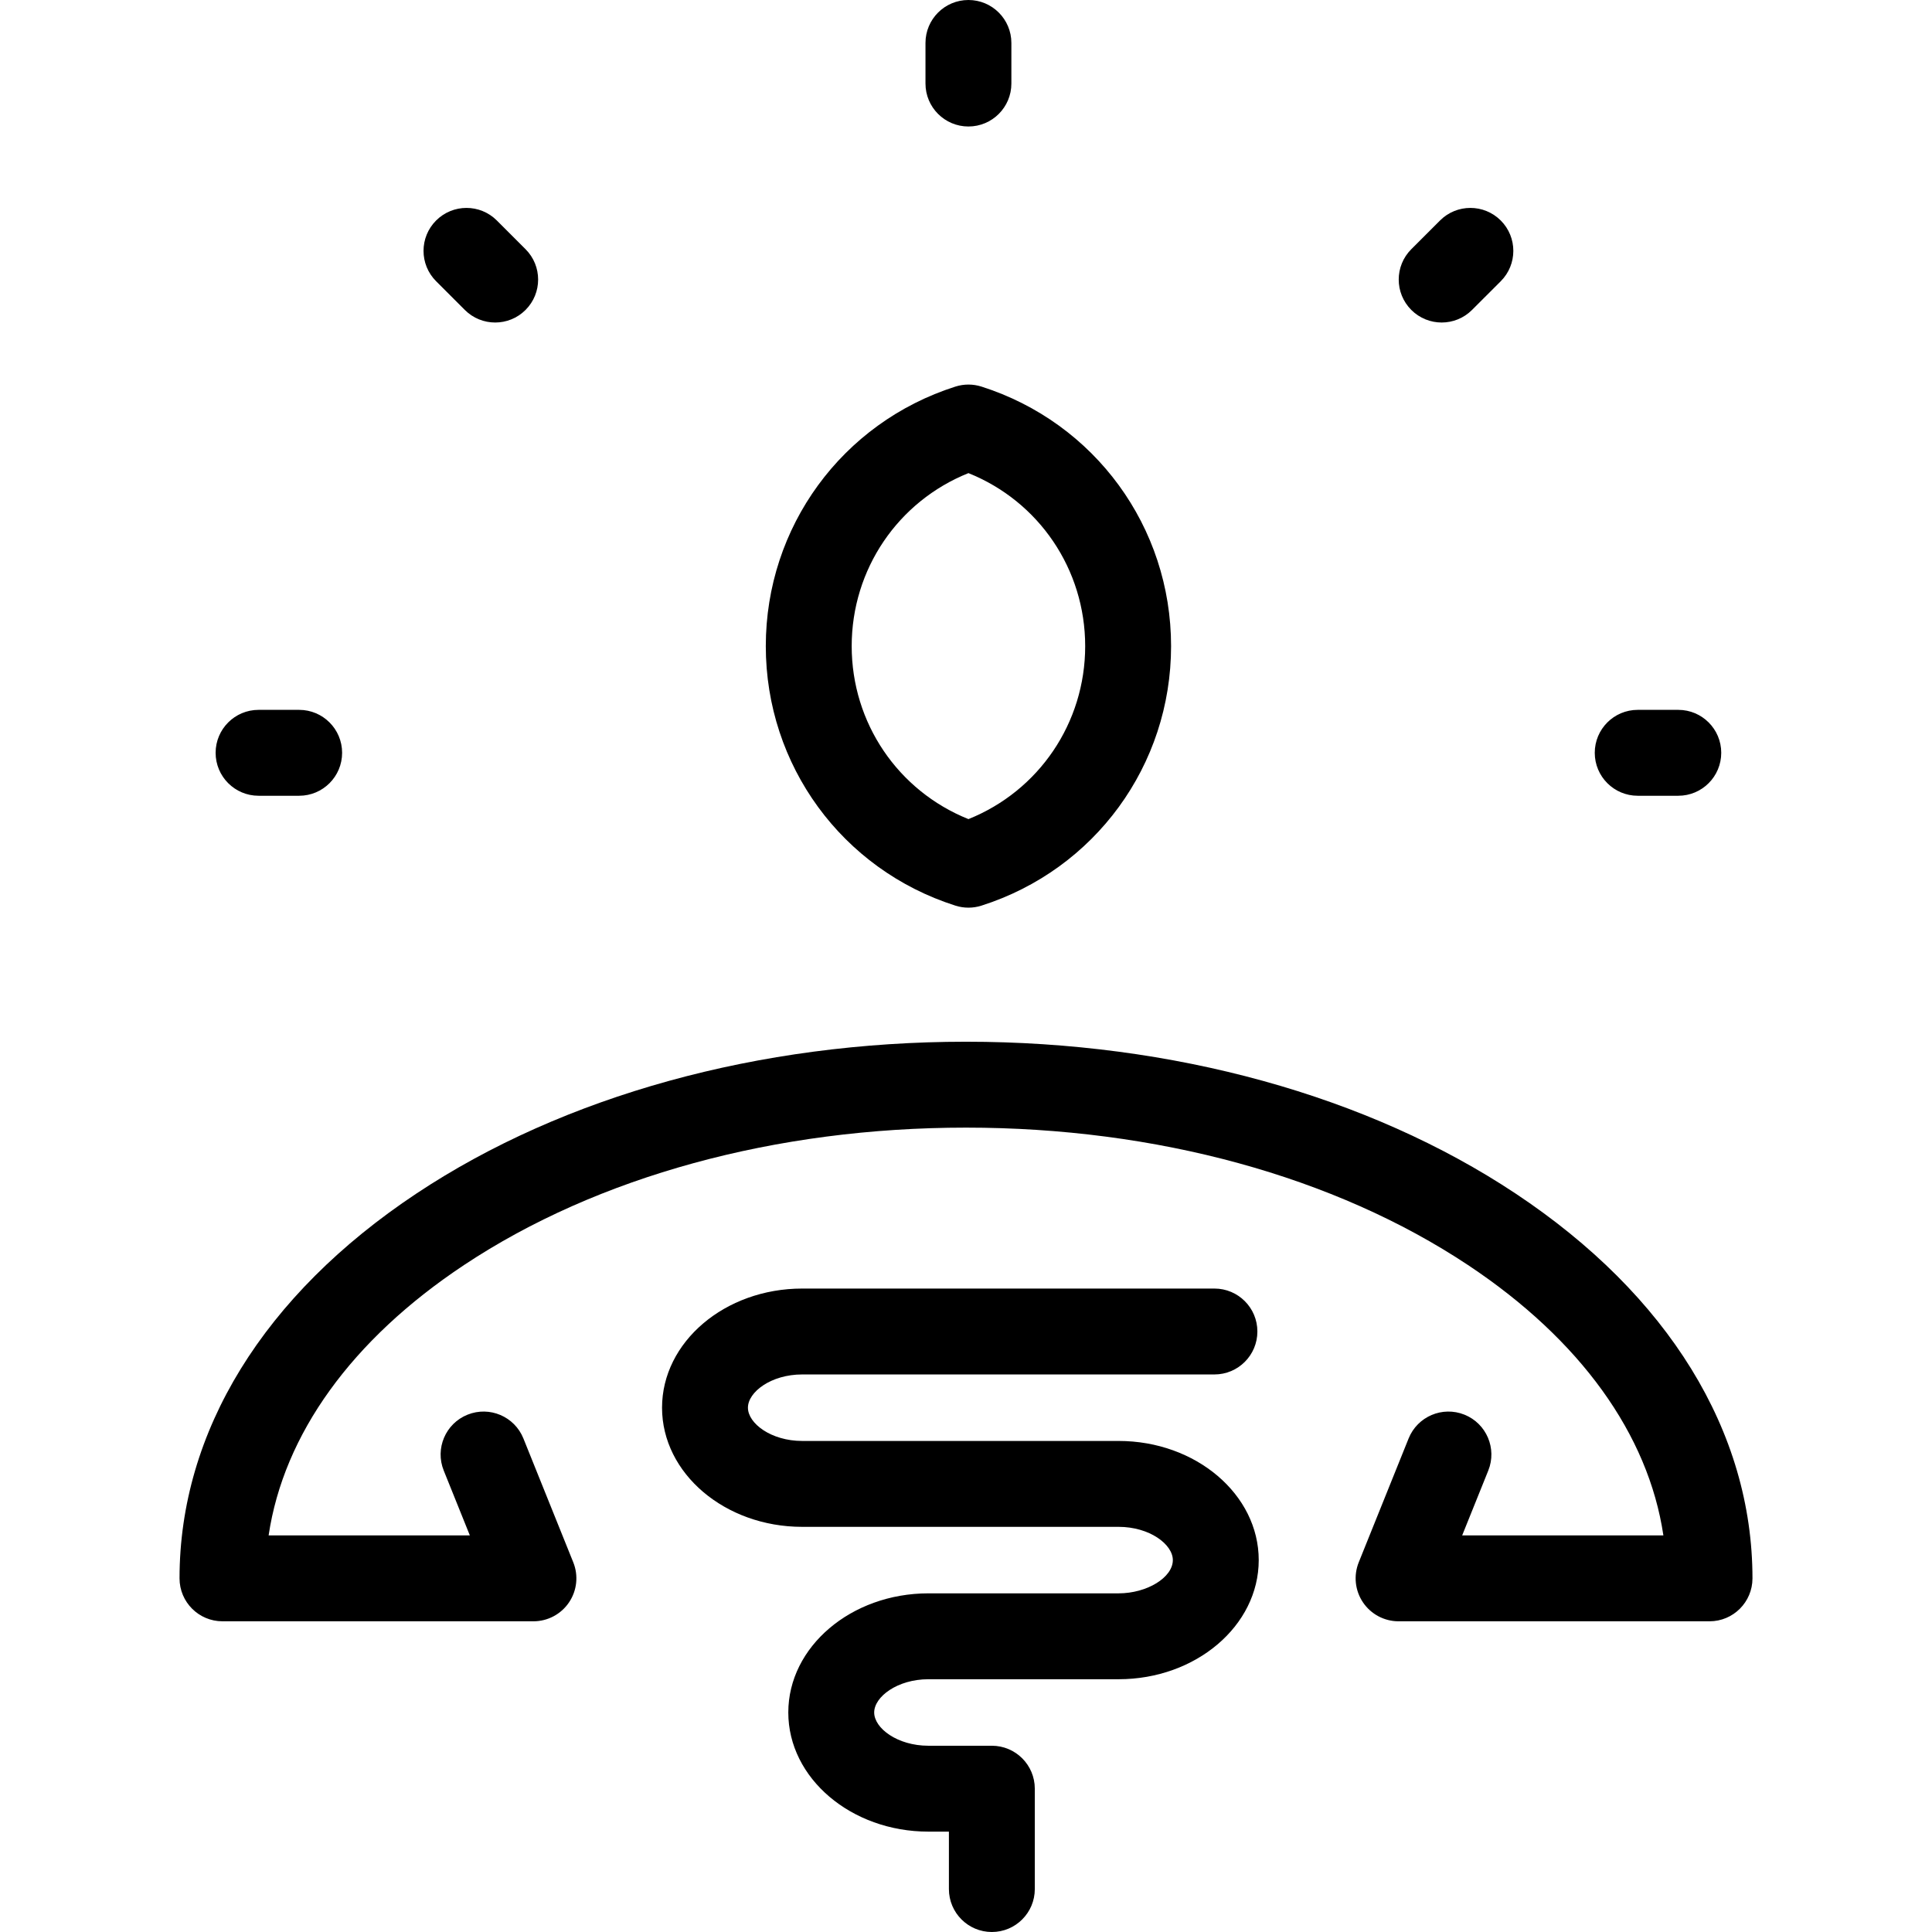
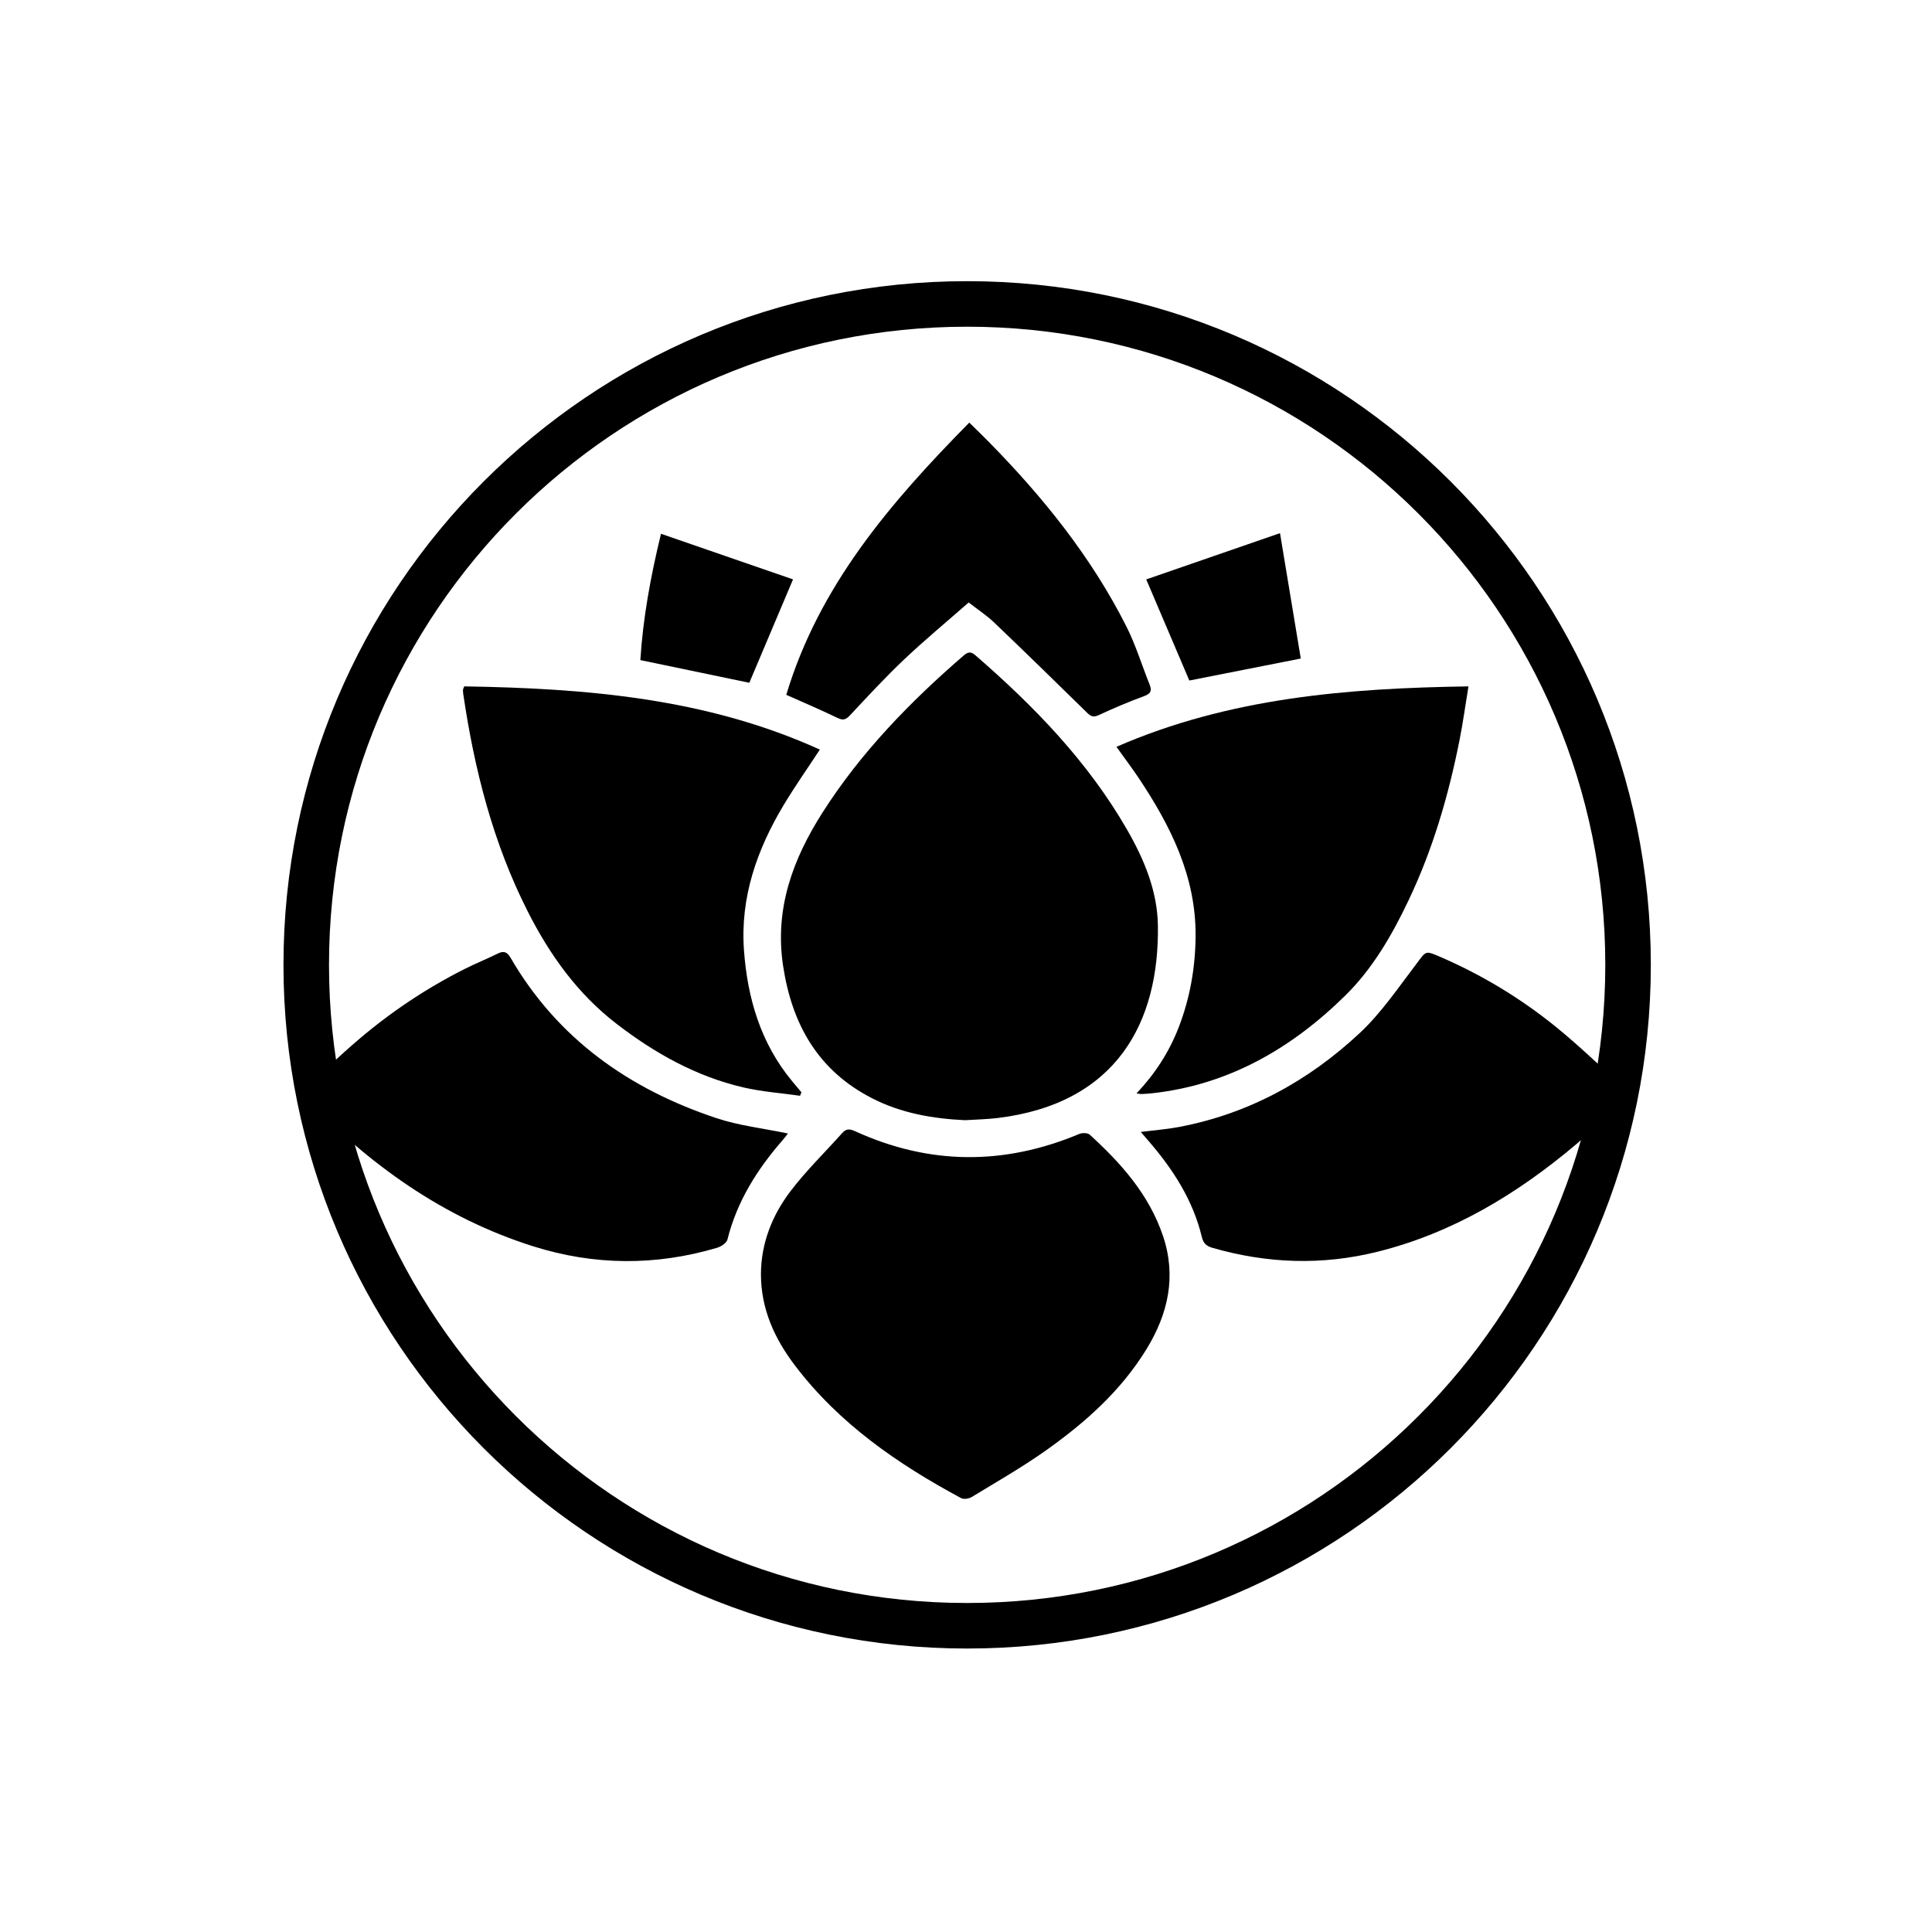
- <svg xmlns="http://www.w3.org/2000/svg" version="1.1" id="Capa_1" x="0px" y="0px" viewBox="0 0 404.882 404.882" style="enable-background:new 0 0 404.882 404.882;" xml:space="preserve">
-   <path id="XMLID_952_" d="M334.207,157.763c0-4.97,4.029-9,9-9h8.507c4.971,0,9,4.03,9,9s-4.029,9-9,9h-8.507  C338.236,166.763,334.207,162.734,334.207,157.763z M202.95,26.509c4.971,0,9-4.03,9-9V9c0-4.97-4.029-9-9-9s-9,4.03-9,9v8.509  C193.95,22.479,197.98,26.509,202.95,26.509z M302.125,67.588c2.303,0,4.605-0.878,6.363-2.635l6.018-6.016  c3.516-3.514,3.516-9.213,0.002-12.728c-3.515-3.515-9.214-3.516-12.728-0.002l-6.018,6.016c-3.516,3.514-3.517,9.213-0.002,12.728  C297.518,66.709,299.822,67.588,302.125,67.588z M160.485,135.403c0-24.959,15.969-46.815,39.736-54.386  c1.777-0.566,3.687-0.566,5.463,0c23.766,7.571,39.734,29.427,39.734,54.386c0,24.958-15.967,46.814-39.733,54.387  c-0.889,0.283-1.811,0.425-2.732,0.425s-1.844-0.142-2.732-0.425C176.453,182.217,160.485,160.36,160.485,135.403z M178.485,135.403  c0,16.113,9.718,30.338,24.468,36.255c14.748-5.917,24.465-20.142,24.465-36.255c0-16.114-9.718-30.338-24.465-36.254  C188.204,105.064,178.485,119.289,178.485,135.403z M234.42,301.975h-66.311c-6.506,0-11.367-3.68-11.367-6.97  c0-3.289,4.861-6.967,11.367-6.967h86.396c4.971,0,9-4.03,9-9s-4.029-9-9-9h-86.396c-16.193,0-29.367,11.2-29.367,24.967  c0,13.769,13.174,24.97,29.367,24.97h66.311c6.506,0,11.367,3.678,11.367,6.967c0,3.647-5.418,6.969-11.367,6.969h-39.853  c-16.193,0-29.367,11.201-29.367,24.968c0,13.768,13.174,24.969,29.367,24.969h4.292v12.034c0,4.97,4.029,9,9,9s9-4.03,9-9v-21.034  c0-4.97-4.029-9-9-9h-13.292c-6.506,0-11.367-3.679-11.367-6.969c0-3.289,4.861-6.968,11.367-6.968h39.853  c16.193,0,29.367-11.201,29.367-24.969C263.787,313.175,250.613,301.975,234.42,301.975z M317.599,250.115  c-30.889-20.51-71.786-31.805-115.157-31.805s-84.268,11.295-115.158,31.805c-32.023,21.263-49.66,49.906-49.66,80.654  c0,4.971,4.029,9,9,9h65.166c2.99,0,5.785-1.485,7.458-3.963c1.673-2.478,2.007-5.625,0.89-8.398l-10.449-25.952  c-1.856-4.611-7.097-6.844-11.71-4.987c-4.611,1.856-6.844,7.099-4.987,11.71l5.472,13.59H56.293  c3.156-21.184,17.417-41.034,40.949-56.658c27.971-18.572,65.332-28.8,105.201-28.8s77.229,10.228,105.2,28.8  c23.531,15.624,37.792,35.474,40.948,56.658h-42.17l5.472-13.59c1.856-4.611-0.376-9.854-4.987-11.71  c-4.61-1.856-9.853,0.376-11.71,4.987l-10.449,25.952c-1.117,2.774-0.783,5.921,0.89,8.399c1.674,2.478,4.468,3.963,7.458,3.963  h65.164c4.971,0,9-4.029,9-9C367.258,300.021,349.622,271.377,317.599,250.115z M97.409,64.952c1.758,1.758,4.061,2.636,6.365,2.636  c2.303,0,4.606-0.878,6.363-2.635c3.515-3.514,3.516-9.213,0.001-12.728l-6.015-6.016c-3.514-3.514-9.212-3.515-12.728-0.001  c-3.515,3.514-3.516,9.213-0.001,12.728L97.409,64.952z M54.187,166.763h8.509c4.971,0,9-4.03,9-9s-4.029-9-9-9h-8.509  c-4.971,0-9,4.03-9,9S49.216,166.763,54.187,166.763z" />
-   <g>
- </g>
-   <g>
- </g>
-   <g>
- </g>
-   <g>
- </g>
-   <g>
- </g>
-   <g>
- </g>
-   <g>
- </g>
-   <g>
- </g>
-   <g>
- </g>
-   <g>
- </g>
-   <g>
- </g>
-   <g>
- </g>
-   <g>
- </g>
-   <g>
- </g>
-   <g>
- </g>
+ <svg xmlns="http://www.w3.org/2000/svg" version="1.1" id="Capa_1" x="0px" y="0px" width="21px" height="21px" viewBox="0 0 595.279 841.891" enable-background="new 0 0 595.279 841.891" xml:space="preserve">
+   <circle fill="none" stroke="#000000" stroke-width="19.843" stroke-miterlimit="10" cx="298.14" cy="420.445" r="288" />
+   <path fill-rule="evenodd" clip-rule="evenodd" d="M297.243,488.137c-14.088-0.656-27.747-3.038-40.405-9.492  c-23.664-12.061-35.075-32.288-38.919-57.873c-3.731-24.84,4.269-46.441,17.265-66.805c16.694-26.153,38.071-48.115,61.419-68.303  c1.821-1.573,3.109-1.875,5.095-0.15c25.616,22.233,49.055,46.348,66.119,76.007c7.456,12.963,13.224,26.718,13.444,41.787  c0.621,42.132-17.925,77.565-69.842,83.881C306.725,487.76,301.971,487.832,297.243,488.137z" />
+   <path fill-rule="evenodd" clip-rule="evenodd" d="M208.285,555.198c0.061-13.416,4.852-25.576,12.884-36.131  c6.832-8.975,15.011-16.918,22.545-25.359c1.724-1.931,3.246-1.84,5.591-0.77c32.36,14.78,64.932,14.922,97.689,1.194  c1.283-0.539,3.632-0.524,4.528,0.288c13.719,12.476,25.896,26.149,31.961,44.153c5.945,17.648,2.23,33.988-7.229,49.397  c-11.168,18.194-26.818,32.073-43.996,44.216c-10.292,7.277-21.294,13.561-32.077,20.126c-1.236,0.749-3.495,1.141-4.647,0.522  c-27.647-14.862-53.189-32.473-72.432-57.809C214.266,583.394,208.277,570.457,208.285,555.198z" />
+   <path fill-rule="evenodd" clip-rule="evenodd" d="M78.986,299.096c52.949,0.859,105.436,5.058,154.965,27.548  c-5.492,8.375-10.85,15.996-15.642,23.957c-11.709,19.46-19.084,40.34-17.428,63.363c1.508,20.961,7.265,40.641,21.037,57.233  c1.325,1.595,2.665,3.185,3.998,4.774c-0.198,0.509-0.396,1.018-0.595,1.524c-8.276-1.179-16.689-1.765-24.799-3.66  c-20.477-4.781-38.464-14.862-55.021-27.585c-17.052-13.099-29.168-29.987-38.852-49.099  c-15.193-29.985-23.264-61.928-28.112-94.896c-0.084-0.564-0.106-1.139-0.088-1.71C78.456,300.285,78.63,300.029,78.986,299.096z" />
+   <path fill-rule="evenodd" clip-rule="evenodd" d="M371.933,476.479c8.286-8.795,14.274-18.181,18.349-28.69  c4.962-12.814,7.306-26.142,7.404-39.891c0.186-25.875-10.751-47.746-24.591-68.565c-3.002-4.513-6.283-8.836-9.903-13.898  c49.055-21.363,100.499-25.561,153.401-26.332c-1.377,8.363-2.416,16-3.918,23.545c-4.777,24.011-11.584,47.402-22.139,69.581  c-7.229,15.208-15.641,29.827-27.675,41.647c-23.503,23.084-50.935,38.96-84.405,42.559c-1.429,0.151-2.862,0.229-4.296,0.305  C373.747,476.76,373.332,476.651,371.933,476.479z" />
+   <path fill-rule="evenodd" clip-rule="evenodd" d="M586.967,477.112c-7.964,7.342-15.486,14.825-23.578,21.64  c-25.547,21.521-53.615,38.528-86.405,46.701c-24.128,6.013-48.093,5.194-71.941-1.694c-2.633-0.763-3.954-1.902-4.634-4.73  c-3.854-16.033-12.526-29.466-23.168-41.776c-1.015-1.176-2.028-2.356-3.441-3.998c5.911-0.747,11.292-1.147,16.564-2.143  c30.371-5.728,56.524-20.099,78.843-40.946c9.513-8.892,16.979-20.039,24.952-30.487c3.97-5.205,3.542-5.542,9.811-2.845  c18.317,7.889,35.292,18.117,50.743,30.651c10.13,8.218,19.519,17.351,29.211,26.105  C584.848,474.429,585.576,475.488,586.967,477.112z" />
+   <path fill-rule="evenodd" clip-rule="evenodd" d="M7.769,475.857c8.539-7.775,16.798-15.729,25.517-23.144  c14.046-11.939,29.33-22.12,45.807-30.433c4.726-2.384,9.66-4.354,14.4-6.708c2.726-1.353,4.155-0.849,5.747,1.887  c20.484,35.219,51.575,57.087,89.525,69.747c9.958,3.321,20.631,4.502,31.288,6.731c-0.534,0.672-1.397,1.848-2.355,2.943  c-11.086,12.705-19.855,26.658-24.015,43.253c-0.376,1.506-2.736,3.071-4.48,3.588c-26.764,7.947-53.564,7.764-80.161-0.63  c-39.33-12.414-71.628-35.747-99.917-65.16C8.838,477.632,8.659,477.227,7.769,475.857z" />
+   <path fill-rule="evenodd" clip-rule="evenodd" d="M219.324,302.775c14.286-47.586,45.394-83.763,79.746-118.619  c3.008,2.962,5.66,5.507,8.236,8.125c23.79,24.178,44.944,50.372,60.275,80.81c4.048,8.035,6.688,16.776,10.048,25.161  c1.055,2.637,0.637,3.98-2.325,5.07c-6.729,2.477-13.354,5.284-19.854,8.312c-2.371,1.106-3.496,0.471-5.127-1.126  c-13.42-13.168-26.876-26.305-40.471-39.293c-3.175-3.034-6.921-5.471-11.043-8.681c-9.465,8.306-19.059,16.254-28.091,24.797  c-8.235,7.791-15.936,16.153-23.688,24.436c-1.804,1.929-3.034,2.211-5.432,1.052C234.511,309.391,227.255,306.319,219.324,302.775z  " />
+   <path fill-rule="evenodd" clip-rule="evenodd" d="M222.264,252.477c-6.682,15.802-12.809,30.292-19.052,45.053  c-15.08-3.14-31.017-6.459-47.48-9.887c1.137-18.05,4.364-35.998,8.999-55.043C184.371,239.387,203.49,245.99,222.264,252.477z" />
+   <path fill-rule="evenodd" clip-rule="evenodd" d="M443.528,286.962c-17.154,3.386-33.028,6.518-48.57,9.586  c-6.05-14.199-12.192-28.609-18.779-44.064c18.692-6.463,37.832-13.083,58.29-20.158  C437.634,251.419,440.575,269.159,443.528,286.962z" />
</svg>
